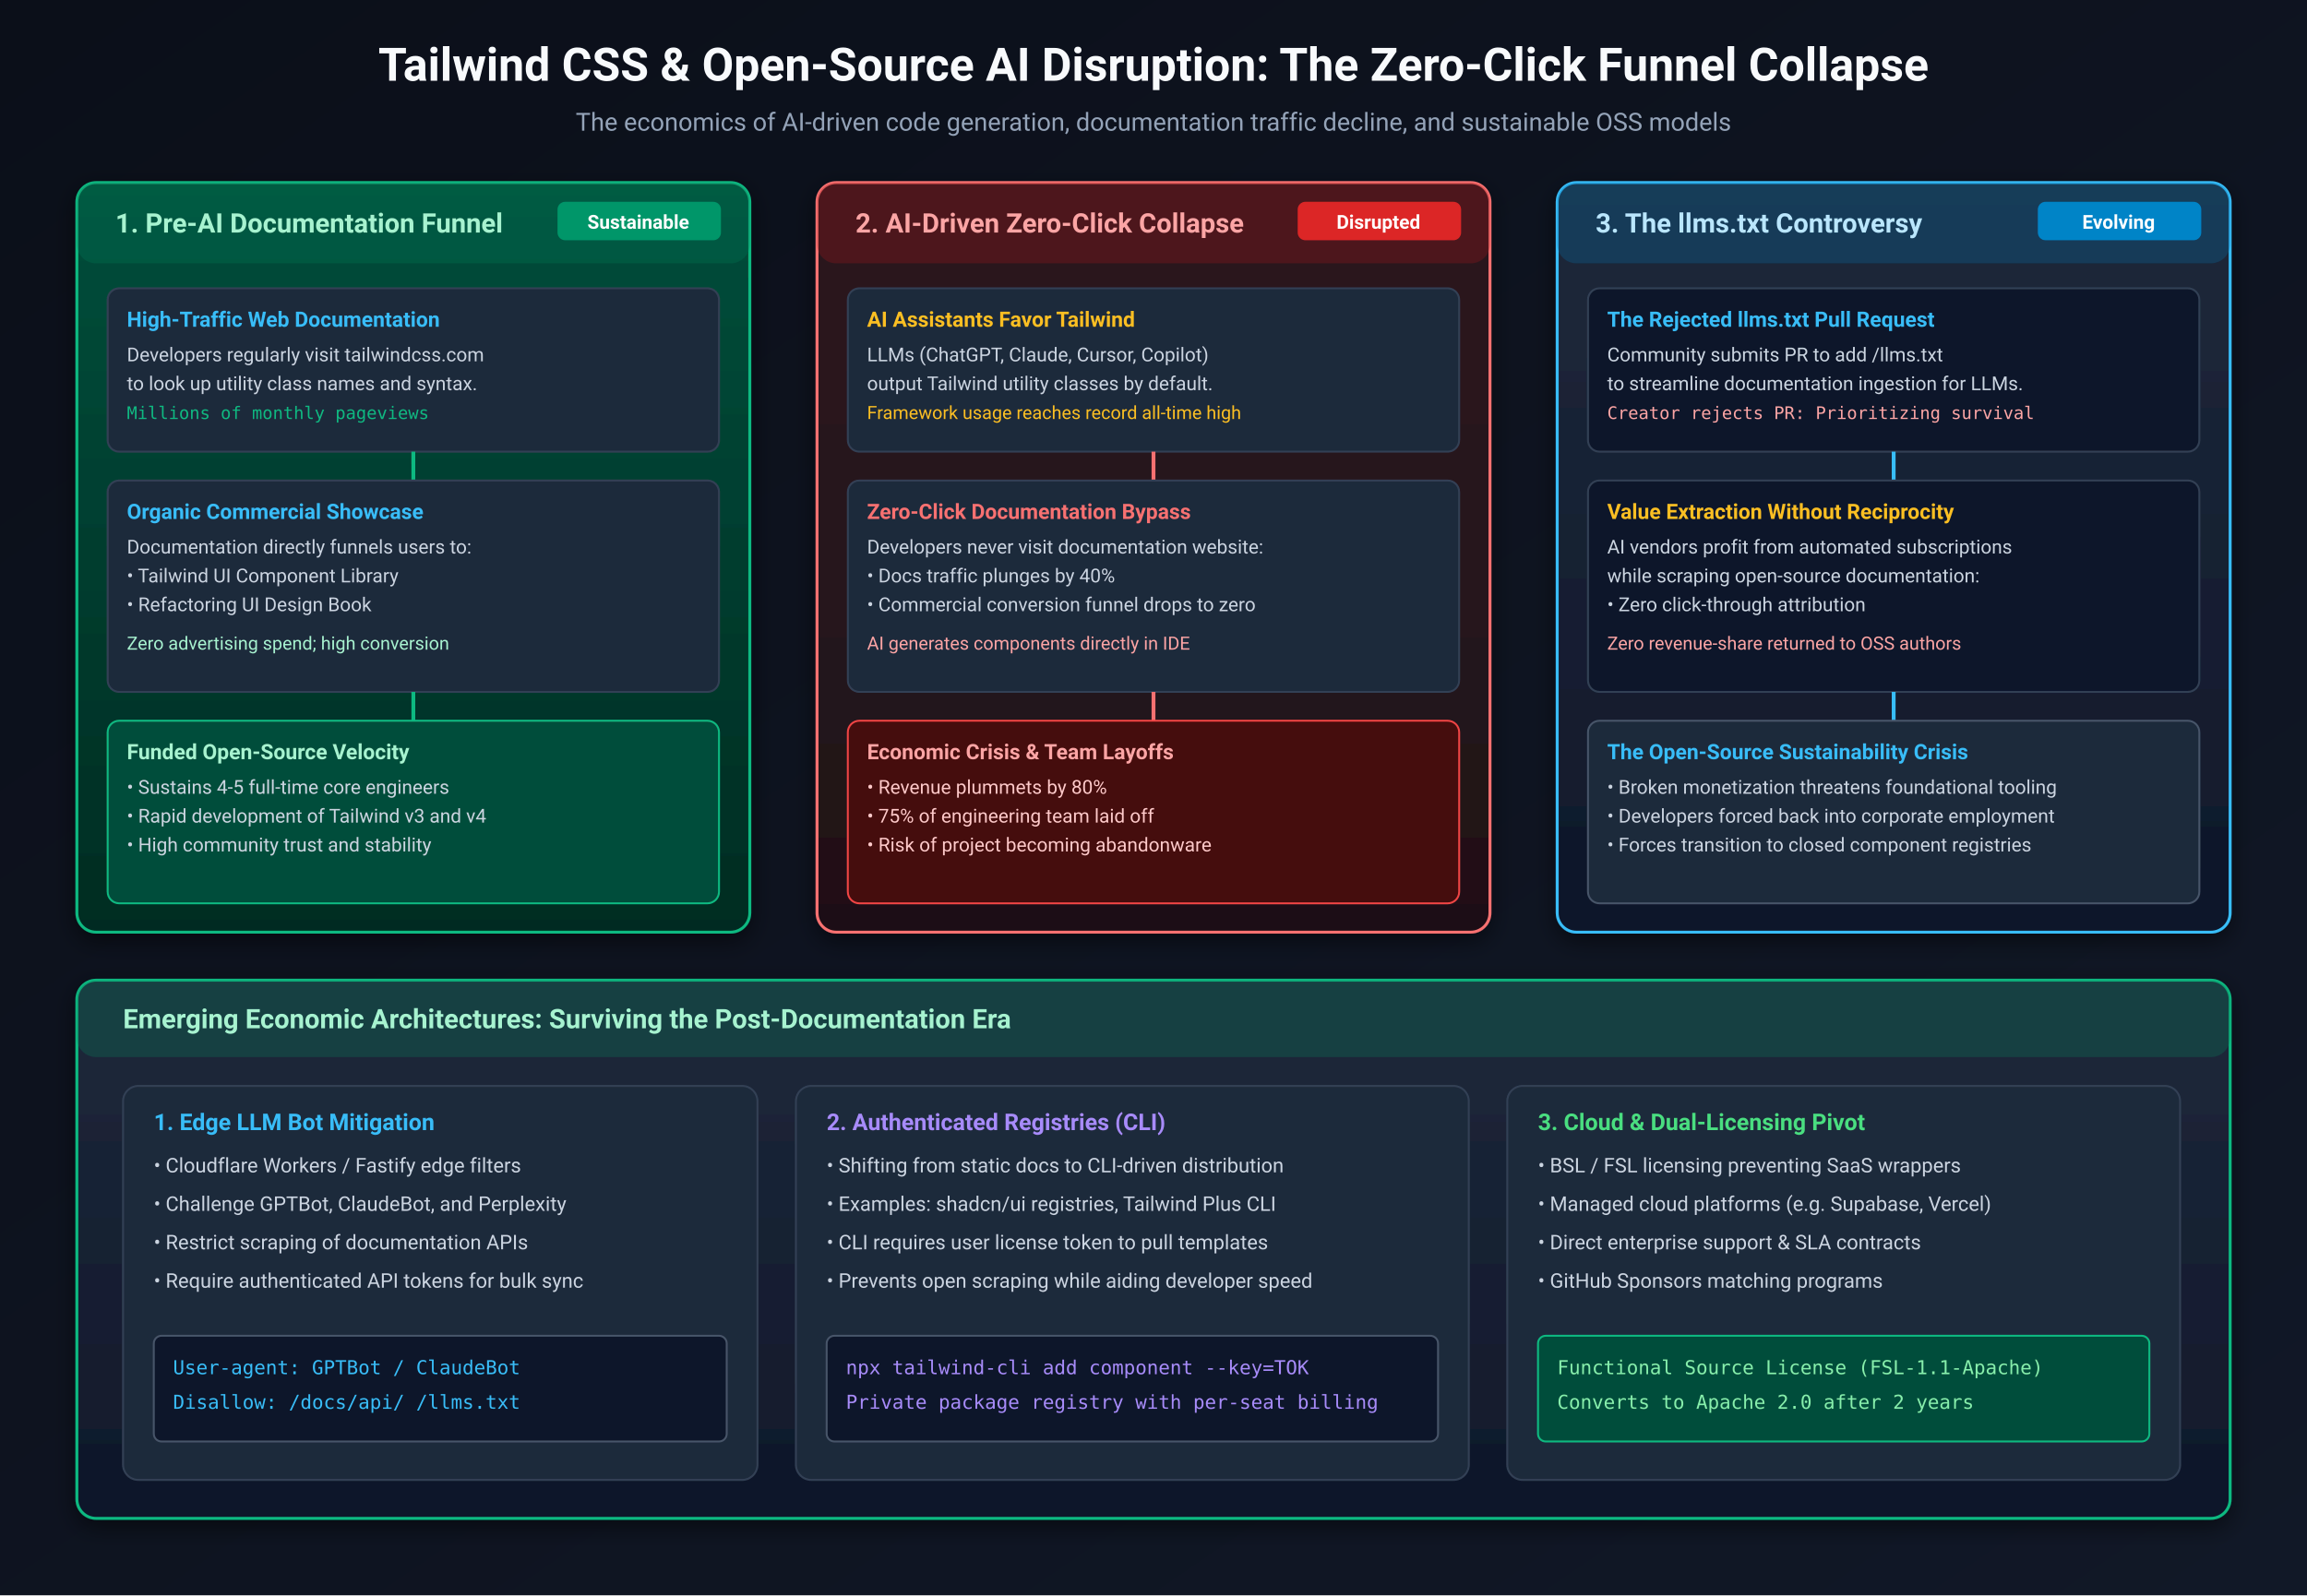
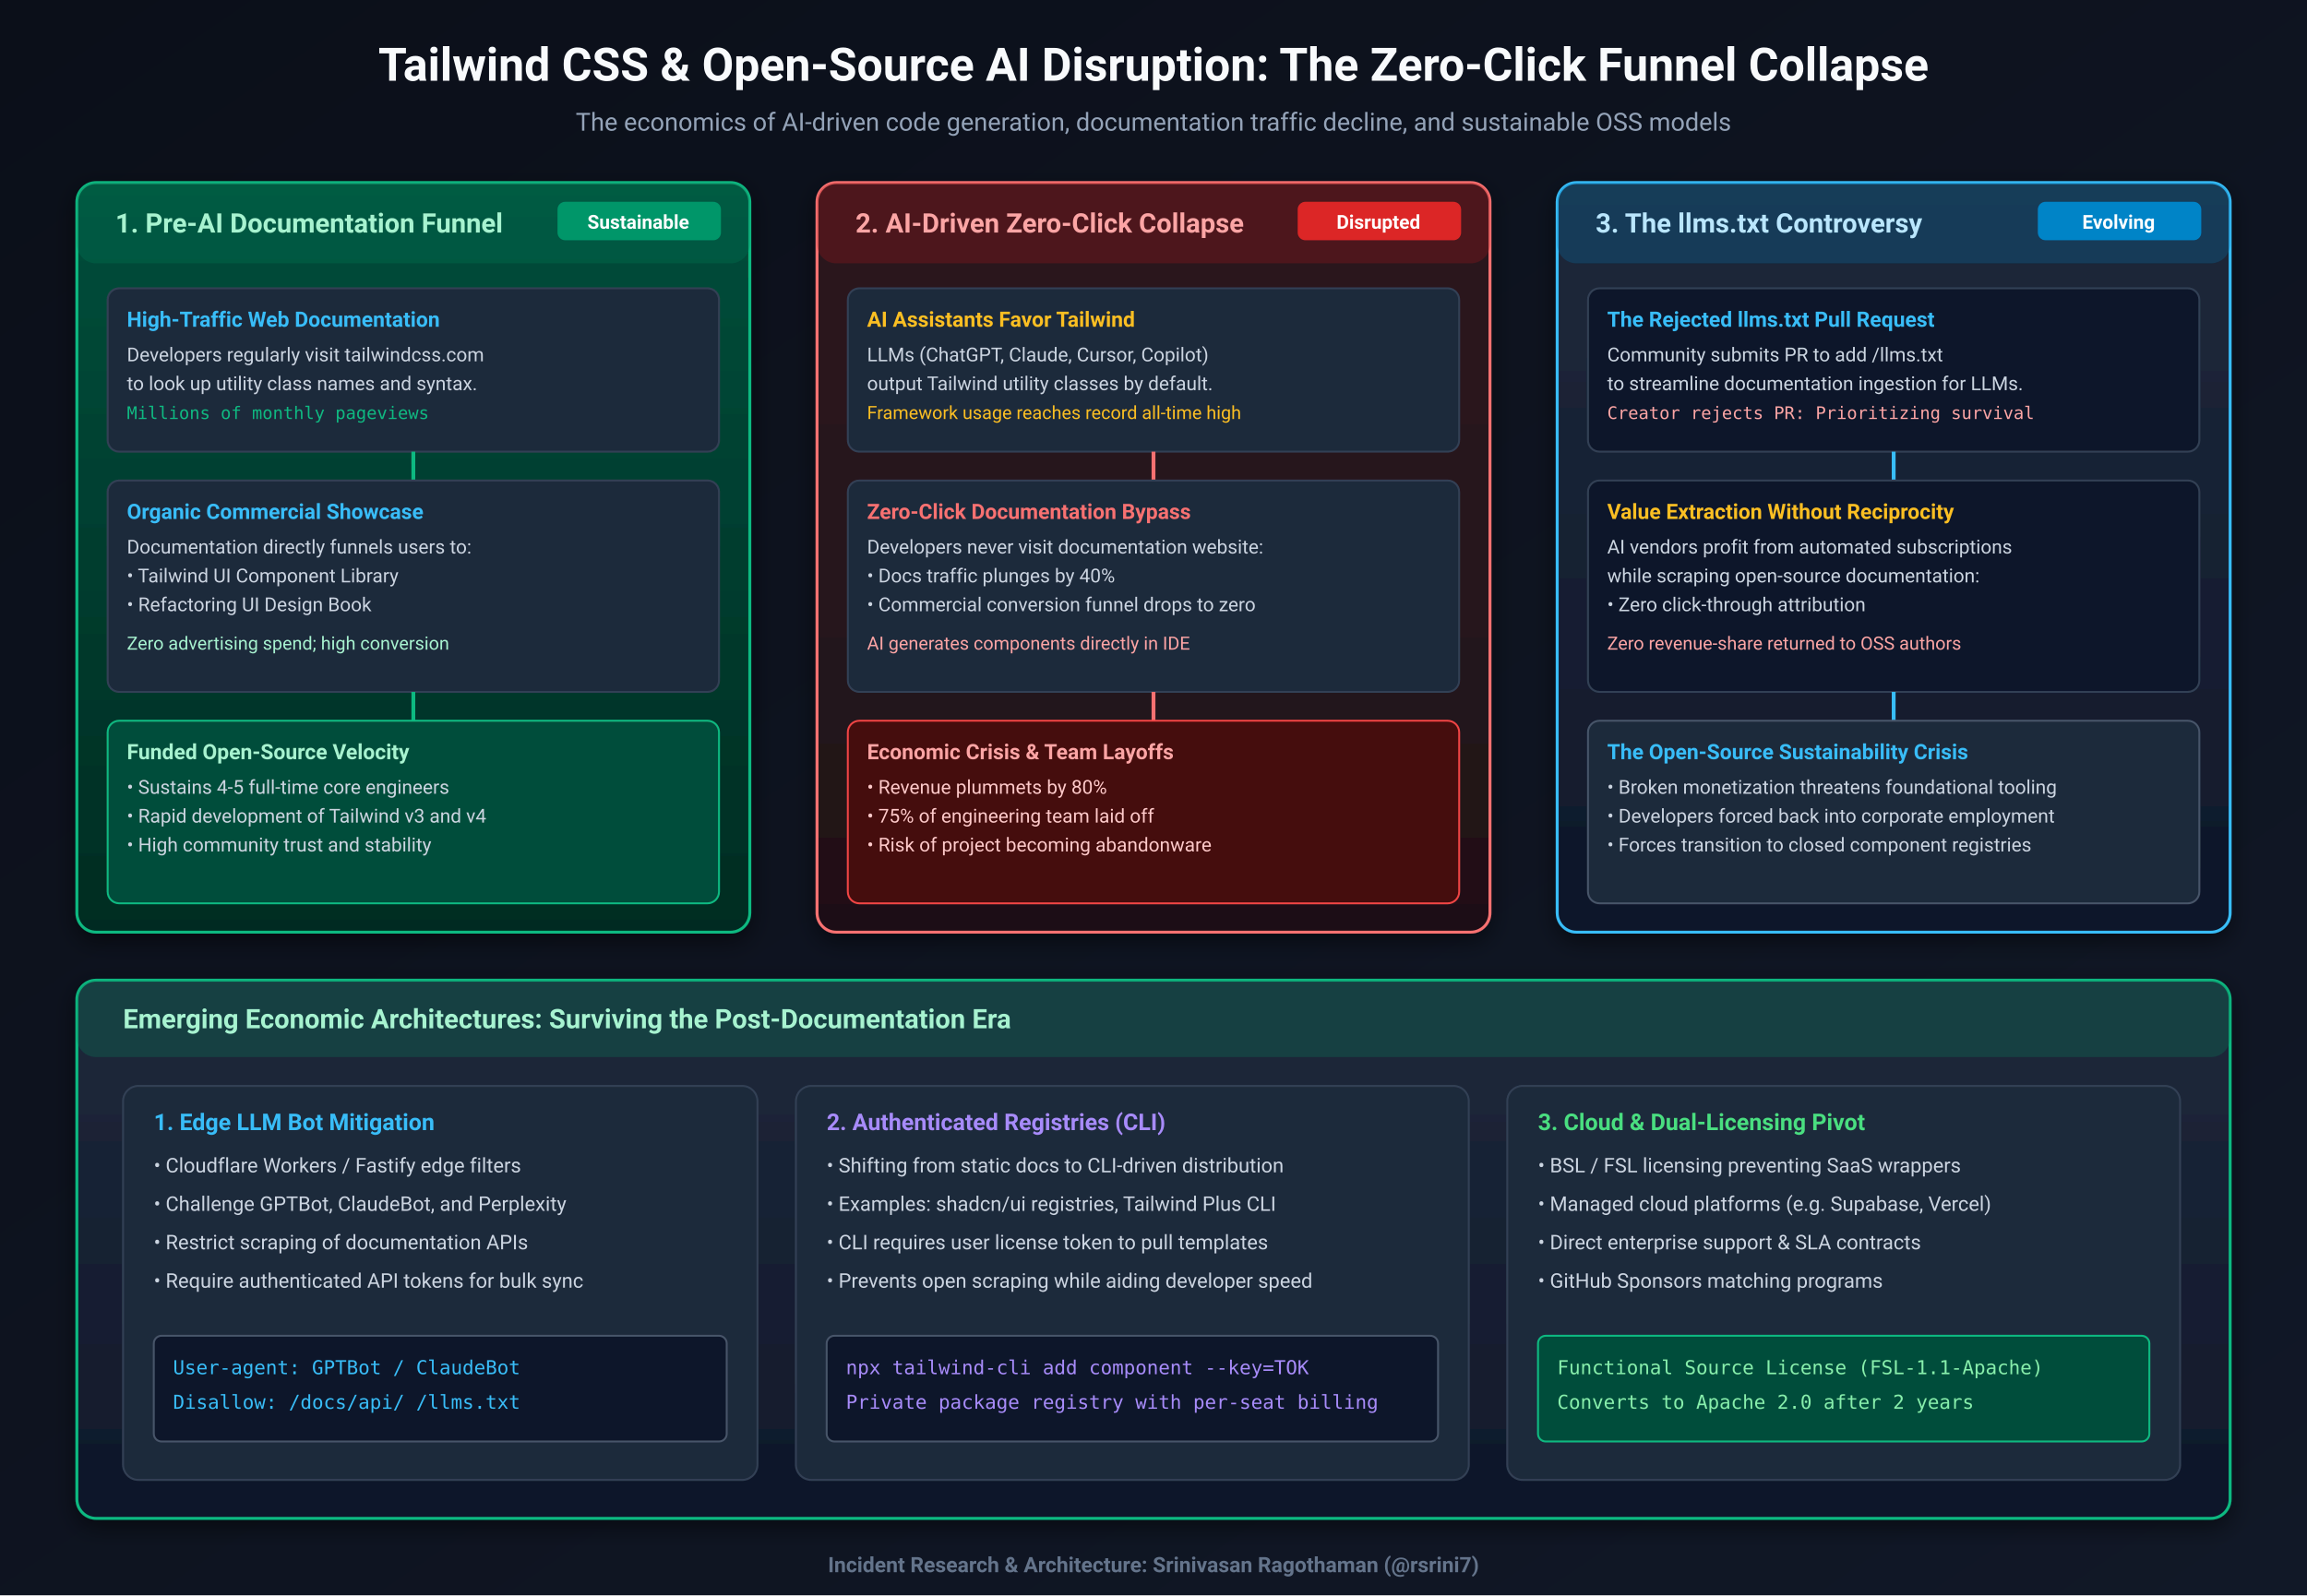
<svg xmlns="http://www.w3.org/2000/svg" viewBox="0 0 1200 830" width="100%" height="100%">
  <defs>
    <linearGradient id="bgGrad" x1="0%" y1="0%" x2="100%" y2="100%">
      <stop offset="0%" stop-color="#0b0f19" />
      <stop offset="100%" stop-color="#111827" />
    </linearGradient>
    <linearGradient id="cardGrad" x1="0%" y1="0%" x2="0%" y2="100%">
      <stop offset="0%" stop-color="#1e293b" />
      <stop offset="100%" stop-color="#0f172a" />
    </linearGradient>
    <linearGradient id="redCard" x1="0%" y1="0%" x2="0%" y2="100%">
      <stop offset="0%" stop-color="#2d151e" />
      <stop offset="100%" stop-color="#1f1118" />
    </linearGradient>
    <linearGradient id="greenCard" x1="0%" y1="0%" x2="0%" y2="100%">
      <stop offset="0%" stop-color="#064e3b" />
      <stop offset="100%" stop-color="#022c22" />
    </linearGradient>
    <filter id="shadow" x="-5%" y="-5%" width="110%" height="110%">
      <feDropShadow dx="0" dy="4" stdDeviation="6" flood-color="#000000" flood-opacity="0.5" />
    </filter>
  </defs>
  <rect width="1200" height="830" fill="url(#bgGrad)" />
  <text x="600" y="42" text-anchor="middle" font-family="-apple-system, BlinkMacSystemFont, 'Segoe UI', Roboto, sans-serif" font-size="24" font-weight="700" fill="#f8fafc">Tailwind CSS &amp; Open-Source AI Disruption: The Zero-Click Funnel Collapse</text>
  <text x="600" y="68" text-anchor="middle" font-family="-apple-system, BlinkMacSystemFont, 'Segoe UI', Roboto, sans-serif" font-size="13" fill="#94a3b8">The economics of AI-driven code generation, documentation traffic decline, and sustainable OSS models</text>
  <g transform="translate(40, 95)" filter="url(#shadow)">
    <rect width="350" height="390" rx="10" fill="url(#greenCard)" stroke="#10b981" stroke-width="1.5" />
    <rect x="0" y="0" width="350" height="42" rx="10" fill="#047857" fill-opacity="0.3" />
    <text x="20" y="26" font-family="-apple-system, BlinkMacSystemFont, 'Segoe UI', Roboto, sans-serif" font-size="14" font-weight="700" fill="#a7f3d0">1. Pre-AI Documentation Funnel</text>
    <rect x="250" y="10" width="85" height="20" rx="4" fill="#059669" />
    <text x="292" y="24" text-anchor="middle" font-family="-apple-system, BlinkMacSystemFont, 'Segoe UI', Roboto, sans-serif" font-size="10" font-weight="700" fill="#ffffff">Sustainable</text>
    <rect x="16" y="55" width="318" height="85" rx="6" fill="#1e293b" stroke="#334155" stroke-width="1" />
    <text x="26" y="75" font-family="-apple-system, BlinkMacSystemFont, 'Segoe UI', Roboto, sans-serif" font-size="11" font-weight="700" fill="#38bdf8">High-Traffic Web Documentation</text>
    <text x="26" y="93" font-family="-apple-system, BlinkMacSystemFont, 'Segoe UI', Roboto, sans-serif" font-size="10" fill="#cbd5e1">Developers regularly visit tailwindcss.com</text>
    <text x="26" y="108" font-family="-apple-system, BlinkMacSystemFont, 'Segoe UI', Roboto, sans-serif" font-size="10" fill="#cbd5e1">to look up utility class names and syntax.</text>
    <text x="26" y="123" font-family="monospace" font-size="9" fill="#10b981">Millions of monthly pageviews</text>
    <path d="M 175 140 L 175 155" stroke="#10b981" stroke-width="2" />
    <rect x="16" y="155" width="318" height="110" rx="6" fill="#1e293b" stroke="#334155" stroke-width="1" />
    <text x="26" y="175" font-family="-apple-system, BlinkMacSystemFont, 'Segoe UI', Roboto, sans-serif" font-size="11" font-weight="700" fill="#38bdf8">Organic Commercial Showcase</text>
    <text x="26" y="193" font-family="-apple-system, BlinkMacSystemFont, 'Segoe UI', Roboto, sans-serif" font-size="10" fill="#cbd5e1">Documentation directly funnels users to:</text>
    <text x="26" y="208" font-family="-apple-system, BlinkMacSystemFont, 'Segoe UI', Roboto, sans-serif" font-size="10" fill="#cbd5e1">• Tailwind UI Component Library</text>
    <text x="26" y="223" font-family="-apple-system, BlinkMacSystemFont, 'Segoe UI', Roboto, sans-serif" font-size="10" fill="#cbd5e1">• Refactoring UI Design Book</text>
    <text x="26" y="243" font-family="-apple-system, BlinkMacSystemFont, 'Segoe UI', Roboto, sans-serif" font-size="9.5" fill="#a7f3d0">Zero advertising spend; high conversion</text>
    <path d="M 175 265 L 175 280" stroke="#10b981" stroke-width="2" />
    <rect x="16" y="280" width="318" height="95" rx="6" fill="#064e3b" stroke="#10b981" stroke-width="1" />
    <text x="26" y="300" font-family="-apple-system, BlinkMacSystemFont, 'Segoe UI', Roboto, sans-serif" font-size="11" font-weight="700" fill="#a7f3d0">Funded Open-Source Velocity</text>
    <text x="26" y="318" font-family="-apple-system, BlinkMacSystemFont, 'Segoe UI', Roboto, sans-serif" font-size="10" fill="#cbd5e1">• Sustains 4-5 full-time core engineers</text>
    <text x="26" y="333" font-family="-apple-system, BlinkMacSystemFont, 'Segoe UI', Roboto, sans-serif" font-size="10" fill="#cbd5e1">• Rapid development of Tailwind v3 and v4</text>
    <text x="26" y="348" font-family="-apple-system, BlinkMacSystemFont, 'Segoe UI', Roboto, sans-serif" font-size="10" fill="#cbd5e1">• High community trust and stability</text>
  </g>
  <g transform="translate(425, 95)" filter="url(#shadow)">
    <rect width="350" height="390" rx="10" fill="url(#redCard)" stroke="#f87171" stroke-width="1.5" />
    <rect x="0" y="0" width="350" height="42" rx="10" fill="#991b1b" fill-opacity="0.3" />
    <text x="20" y="26" font-family="-apple-system, BlinkMacSystemFont, 'Segoe UI', Roboto, sans-serif" font-size="14" font-weight="700" fill="#fca5a5">2. AI-Driven Zero-Click Collapse</text>
    <rect x="250" y="10" width="85" height="20" rx="4" fill="#dc2626" />
    <text x="292" y="24" text-anchor="middle" font-family="-apple-system, BlinkMacSystemFont, 'Segoe UI', Roboto, sans-serif" font-size="10" font-weight="700" fill="#ffffff">Disrupted</text>
    <rect x="16" y="55" width="318" height="85" rx="6" fill="#1e293b" stroke="#334155" stroke-width="1" />
    <text x="26" y="75" font-family="-apple-system, BlinkMacSystemFont, 'Segoe UI', Roboto, sans-serif" font-size="11" font-weight="700" fill="#fbbf24">AI Assistants Favor Tailwind</text>
    <text x="26" y="93" font-family="-apple-system, BlinkMacSystemFont, 'Segoe UI', Roboto, sans-serif" font-size="10" fill="#cbd5e1">LLMs (ChatGPT, Claude, Cursor, Copilot)</text>
    <text x="26" y="108" font-family="-apple-system, BlinkMacSystemFont, 'Segoe UI', Roboto, sans-serif" font-size="10" fill="#cbd5e1">output Tailwind utility classes by default.</text>
    <text x="26" y="123" font-family="-apple-system, BlinkMacSystemFont, 'Segoe UI', Roboto, sans-serif" font-size="9.5" fill="#fbbf24">Framework usage reaches record all-time high</text>
    <path d="M 175 140 L 175 155" stroke="#f87171" stroke-width="2" />
    <rect x="16" y="155" width="318" height="110" rx="6" fill="#1e293b" stroke="#334155" stroke-width="1" />
    <text x="26" y="175" font-family="-apple-system, BlinkMacSystemFont, 'Segoe UI', Roboto, sans-serif" font-size="11" font-weight="700" fill="#f87171">Zero-Click Documentation Bypass</text>
    <text x="26" y="193" font-family="-apple-system, BlinkMacSystemFont, 'Segoe UI', Roboto, sans-serif" font-size="10" fill="#cbd5e1">Developers never visit documentation website:</text>
    <text x="26" y="208" font-family="-apple-system, BlinkMacSystemFont, 'Segoe UI', Roboto, sans-serif" font-size="10" fill="#cbd5e1">• Docs traffic plunges by 40%</text>
    <text x="26" y="223" font-family="-apple-system, BlinkMacSystemFont, 'Segoe UI', Roboto, sans-serif" font-size="10" fill="#cbd5e1">• Commercial conversion funnel drops to zero</text>
    <text x="26" y="243" font-family="-apple-system, BlinkMacSystemFont, 'Segoe UI', Roboto, sans-serif" font-size="9.5" fill="#fca5a5">AI generates components directly in IDE</text>
    <path d="M 175 265 L 175 280" stroke="#f87171" stroke-width="2" />
    <rect x="16" y="280" width="318" height="95" rx="6" fill="#450a0a" stroke="#ef4444" stroke-width="1" />
    <text x="26" y="300" font-family="-apple-system, BlinkMacSystemFont, 'Segoe UI', Roboto, sans-serif" font-size="11" font-weight="700" fill="#fca5a5">Economic Crisis &amp; Team Layoffs</text>
    <text x="26" y="318" font-family="-apple-system, BlinkMacSystemFont, 'Segoe UI', Roboto, sans-serif" font-size="10" fill="#fecaca">• Revenue plummets by 80%</text>
    <text x="26" y="333" font-family="-apple-system, BlinkMacSystemFont, 'Segoe UI', Roboto, sans-serif" font-size="10" fill="#fecaca">• 75% of engineering team laid off</text>
    <text x="26" y="348" font-family="-apple-system, BlinkMacSystemFont, 'Segoe UI', Roboto, sans-serif" font-size="10" fill="#fecaca">• Risk of project becoming abandonware</text>
  </g>
  <g transform="translate(810, 95)" filter="url(#shadow)">
    <rect width="350" height="390" rx="10" fill="url(#cardGrad)" stroke="#38bdf8" stroke-width="1.5" />
    <rect x="0" y="0" width="350" height="42" rx="10" fill="#0369a1" fill-opacity="0.3" />
    <text x="20" y="26" font-family="-apple-system, BlinkMacSystemFont, 'Segoe UI', Roboto, sans-serif" font-size="14" font-weight="700" fill="#bae6fd">3. The llms.txt Controversy</text>
    <rect x="250" y="10" width="85" height="20" rx="4" fill="#0284c7" />
    <text x="292" y="24" text-anchor="middle" font-family="-apple-system, BlinkMacSystemFont, 'Segoe UI', Roboto, sans-serif" font-size="10" font-weight="700" fill="#ffffff">Evolving</text>
    <rect x="16" y="55" width="318" height="85" rx="6" fill="#0f172a" stroke="#334155" stroke-width="1" />
    <text x="26" y="75" font-family="-apple-system, BlinkMacSystemFont, 'Segoe UI', Roboto, sans-serif" font-size="11" font-weight="700" fill="#38bdf8">The Rejected llms.txt Pull Request</text>
    <text x="26" y="93" font-family="-apple-system, BlinkMacSystemFont, 'Segoe UI', Roboto, sans-serif" font-size="10" fill="#cbd5e1">Community submits PR to add /llms.txt</text>
    <text x="26" y="108" font-family="-apple-system, BlinkMacSystemFont, 'Segoe UI', Roboto, sans-serif" font-size="10" fill="#cbd5e1">to streamline documentation ingestion for LLMs.</text>
    <text x="26" y="123" font-family="monospace" font-size="9" fill="#fca5a5">Creator rejects PR: Prioritizing survival</text>
    <path d="M 175 140 L 175 155" stroke="#38bdf8" stroke-width="2" />
    <rect x="16" y="155" width="318" height="110" rx="6" fill="#0f172a" stroke="#334155" stroke-width="1" />
    <text x="26" y="175" font-family="-apple-system, BlinkMacSystemFont, 'Segoe UI', Roboto, sans-serif" font-size="11" font-weight="700" fill="#fbbf24">Value Extraction Without Reciprocity</text>
    <text x="26" y="193" font-family="-apple-system, BlinkMacSystemFont, 'Segoe UI', Roboto, sans-serif" font-size="10" fill="#cbd5e1">AI vendors profit from automated subscriptions</text>
    <text x="26" y="208" font-family="-apple-system, BlinkMacSystemFont, 'Segoe UI', Roboto, sans-serif" font-size="10" fill="#cbd5e1">while scraping open-source documentation:</text>
    <text x="26" y="223" font-family="-apple-system, BlinkMacSystemFont, 'Segoe UI', Roboto, sans-serif" font-size="10" fill="#cbd5e1">• Zero click-through attribution</text>
    <text x="26" y="243" font-family="-apple-system, BlinkMacSystemFont, 'Segoe UI', Roboto, sans-serif" font-size="9.5" fill="#fca5a5">Zero revenue-share returned to OSS authors</text>
    <path d="M 175 265 L 175 280" stroke="#38bdf8" stroke-width="2" />
    <rect x="16" y="280" width="318" height="95" rx="6" fill="#1e293b" stroke="#475569" stroke-width="1" />
    <text x="26" y="300" font-family="-apple-system, BlinkMacSystemFont, 'Segoe UI', Roboto, sans-serif" font-size="11" font-weight="700" fill="#38bdf8">The Open-Source Sustainability Crisis</text>
    <text x="26" y="318" font-family="-apple-system, BlinkMacSystemFont, 'Segoe UI', Roboto, sans-serif" font-size="10" fill="#cbd5e1">• Broken monetization threatens foundational tooling</text>
    <text x="26" y="333" font-family="-apple-system, BlinkMacSystemFont, 'Segoe UI', Roboto, sans-serif" font-size="10" fill="#cbd5e1">• Developers forced back into corporate employment</text>
    <text x="26" y="348" font-family="-apple-system, BlinkMacSystemFont, 'Segoe UI', Roboto, sans-serif" font-size="10" fill="#cbd5e1">• Forces transition to closed component registries</text>
  </g>
  <g transform="translate(40, 510)" filter="url(#shadow)">
    <rect width="1120" height="280" rx="10" fill="url(#cardGrad)" stroke="#10b981" stroke-width="1.5" />
    <rect x="0" y="0" width="1120" height="40" rx="10" fill="#047857" fill-opacity="0.3" />
    <text x="24" y="25" font-family="-apple-system, BlinkMacSystemFont, 'Segoe UI', Roboto, sans-serif" font-size="14" font-weight="700" fill="#a7f3d0">Emerging Economic Architectures: Surviving the Post-Documentation Era</text>
    <rect x="24" y="55" width="330" height="205" rx="8" fill="#1e293b" stroke="#334155" stroke-width="1" />
    <text x="40" y="78" font-family="-apple-system, BlinkMacSystemFont, 'Segoe UI', Roboto, sans-serif" font-size="12" font-weight="700" fill="#38bdf8">1. Edge LLM Bot Mitigation</text>
    <text x="40" y="100" font-family="-apple-system, BlinkMacSystemFont, 'Segoe UI', Roboto, sans-serif" font-size="10.5" fill="#cbd5e1">• Cloudflare Workers / Fastify edge filters</text>
    <text x="40" y="120" font-family="-apple-system, BlinkMacSystemFont, 'Segoe UI', Roboto, sans-serif" font-size="10.5" fill="#cbd5e1">• Challenge GPTBot, ClaudeBot, and Perplexity</text>
    <text x="40" y="140" font-family="-apple-system, BlinkMacSystemFont, 'Segoe UI', Roboto, sans-serif" font-size="10.5" fill="#cbd5e1">• Restrict scraping of documentation APIs</text>
    <text x="40" y="160" font-family="-apple-system, BlinkMacSystemFont, 'Segoe UI', Roboto, sans-serif" font-size="10.5" fill="#cbd5e1">• Require authenticated API tokens for bulk sync</text>
    <rect x="40" y="185" width="298" height="55" rx="4" fill="#0f172a" stroke="#475569" stroke-width="1" />
    <text x="50" y="205" font-family="monospace" font-size="10" fill="#38bdf8">User-agent: GPTBot / ClaudeBot</text>
    <text x="50" y="223" font-family="monospace" font-size="10" fill="#38bdf8">Disallow: /docs/api/ /llms.txt</text>
    <rect x="374" y="55" width="350" height="205" rx="8" fill="#1e293b" stroke="#334155" stroke-width="1" />
    <text x="390" y="78" font-family="-apple-system, BlinkMacSystemFont, 'Segoe UI', Roboto, sans-serif" font-size="12" font-weight="700" fill="#a78bfa">2. Authenticated Registries (CLI)</text>
    <text x="390" y="100" font-family="-apple-system, BlinkMacSystemFont, 'Segoe UI', Roboto, sans-serif" font-size="10.5" fill="#cbd5e1">• Shifting from static docs to CLI-driven distribution</text>
    <text x="390" y="120" font-family="-apple-system, BlinkMacSystemFont, 'Segoe UI', Roboto, sans-serif" font-size="10.5" fill="#cbd5e1">• Examples: shadcn/ui registries, Tailwind Plus CLI</text>
    <text x="390" y="140" font-family="-apple-system, BlinkMacSystemFont, 'Segoe UI', Roboto, sans-serif" font-size="10.5" fill="#cbd5e1">• CLI requires user license token to pull templates</text>
    <text x="390" y="160" font-family="-apple-system, BlinkMacSystemFont, 'Segoe UI', Roboto, sans-serif" font-size="10.5" fill="#cbd5e1">• Prevents open scraping while aiding developer speed</text>
    <rect x="390" y="185" width="318" height="55" rx="4" fill="#0f172a" stroke="#475569" stroke-width="1" />
    <text x="400" y="205" font-family="monospace" font-size="10" fill="#a78bfa">npx tailwind-cli add component --key=TOK</text>
    <text x="400" y="223" font-family="monospace" font-size="10" fill="#a78bfa">Private package registry with per-seat billing</text>
    <rect x="744" y="55" width="350" height="205" rx="8" fill="#1e293b" stroke="#334155" stroke-width="1" />
    <text x="760" y="78" font-family="-apple-system, BlinkMacSystemFont, 'Segoe UI', Roboto, sans-serif" font-size="12" font-weight="700" fill="#4ade80">3. Cloud &amp; Dual-Licensing Pivot</text>
    <text x="760" y="100" font-family="-apple-system, BlinkMacSystemFont, 'Segoe UI', Roboto, sans-serif" font-size="10.5" fill="#cbd5e1">• BSL / FSL licensing preventing SaaS wrappers</text>
    <text x="760" y="120" font-family="-apple-system, BlinkMacSystemFont, 'Segoe UI', Roboto, sans-serif" font-size="10.5" fill="#cbd5e1">• Managed cloud platforms (e.g. Supabase, Vercel)</text>
    <text x="760" y="140" font-family="-apple-system, BlinkMacSystemFont, 'Segoe UI', Roboto, sans-serif" font-size="10.5" fill="#cbd5e1">• Direct enterprise support &amp; SLA contracts</text>
    <text x="760" y="160" font-family="-apple-system, BlinkMacSystemFont, 'Segoe UI', Roboto, sans-serif" font-size="10.5" fill="#cbd5e1">• GitHub Sponsors matching programs</text>
    <rect x="760" y="185" width="318" height="55" rx="4" fill="#064e3b" stroke="#10b981" stroke-width="1" />
    <text x="770" y="205" font-family="monospace" font-size="10" fill="#86efac">Functional Source License (FSL-1.1-Apache)</text>
    <text x="770" y="223" font-family="monospace" font-size="10" fill="#86efac">Converts to Apache 2.0 after 2 years</text>
  </g>
+   <text x="600" y="818" font-family="-apple-system, BlinkMacSystemFont, 'Segoe UI', Roboto, sans-serif" font-size="11" font-weight="600" fill="#64748b" text-anchor="middle">Incident Research &amp; Architecture: Srinivasan Ragothaman (@rsrini7)</text>
</svg>
